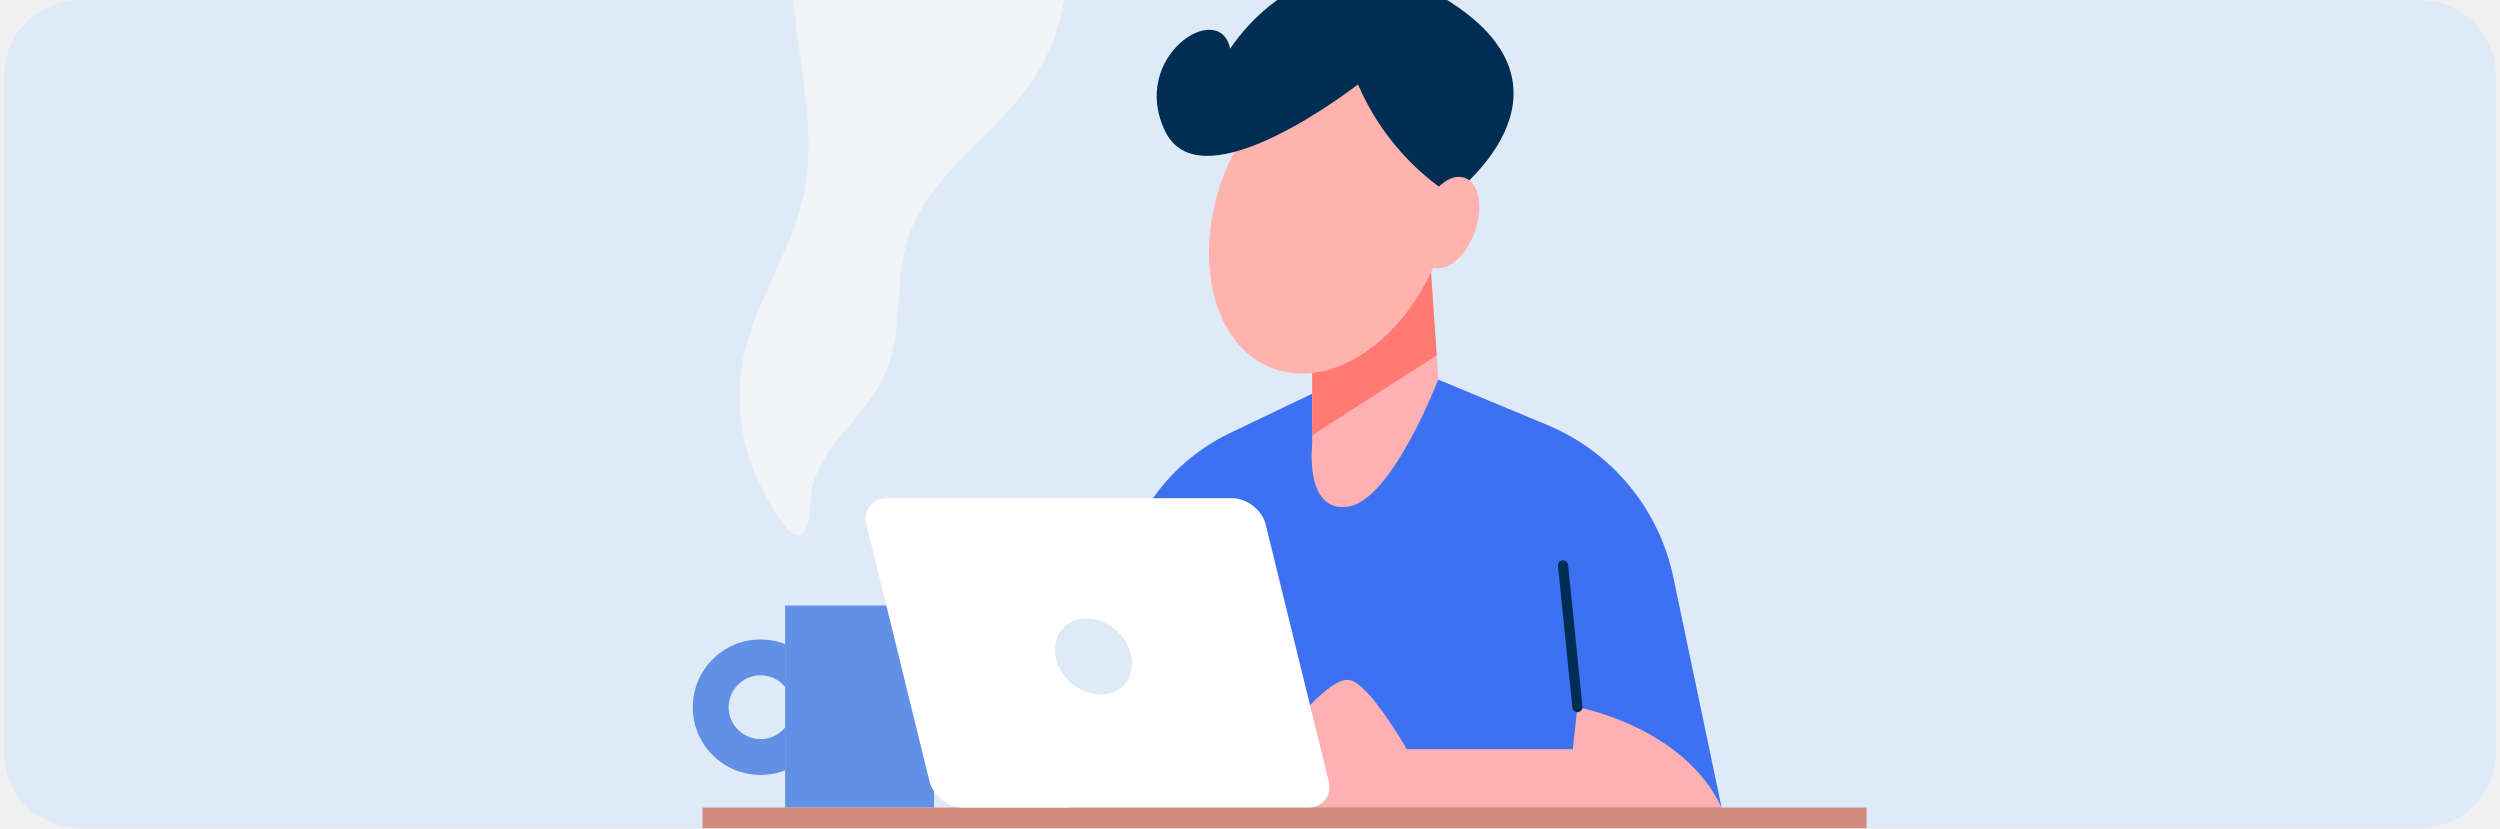
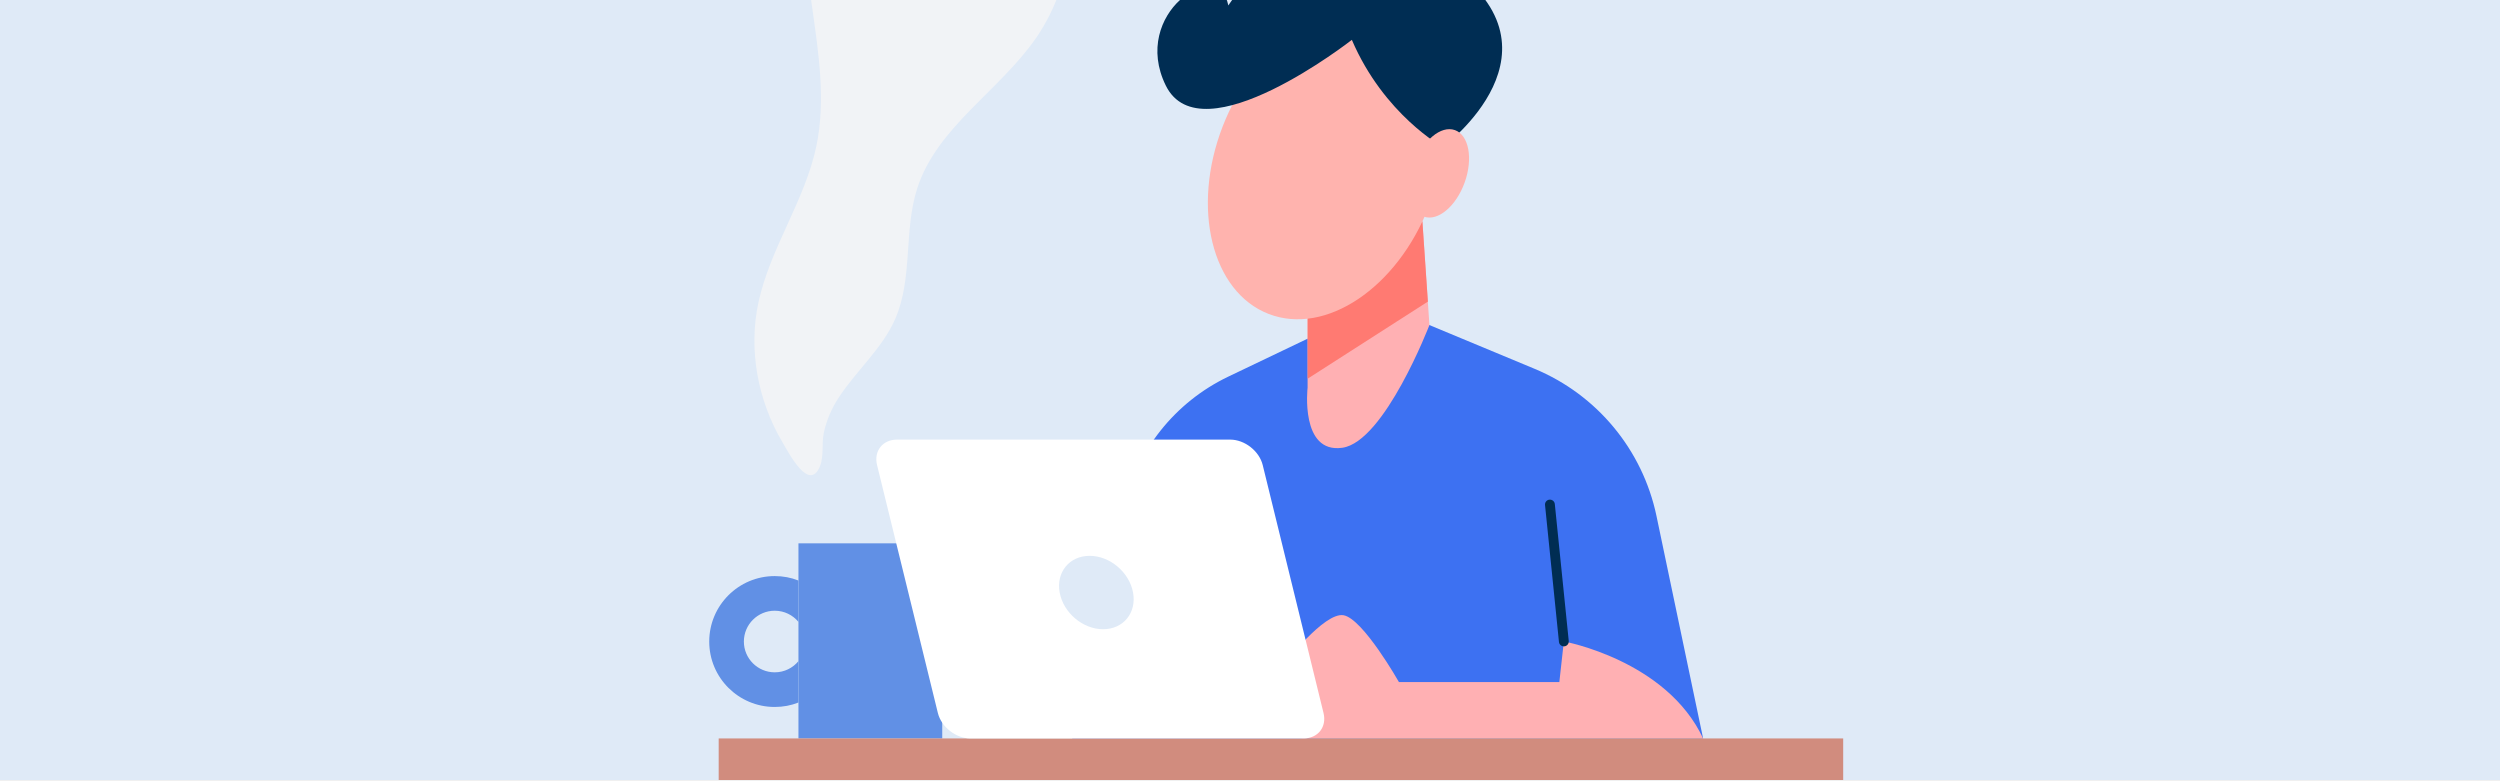
- <svg xmlns="http://www.w3.org/2000/svg" width="329" height="109" viewBox="0 0 329 109" fill="none">
-   <mask id="mask0_2009_1843" style="mask-type:alpha" maskUnits="userSpaceOnUse" x="0" y="0" width="329" height="109">
-     <rect x="0.5" width="328" height="109" rx="10" fill="#D9D9D9" />
+ <svg xmlns="http://www.w3.org/2000/svg" width="1282" height="400" viewBox="0 0 1282 400" fill="none">
+   <mask id="mask0_2009_1462" style="mask-type:alpha" maskUnits="userSpaceOnUse" x="0" y="0" width="1282" height="400">
+     <rect width="1282" height="400" fill="#D9D9D9" />
  </mask>
-   <g mask="url(#mask0_2009_1843)">
-     <rect x="0.5" width="328" height="109" rx="10" fill="#DFEAF7" />
-     <path d="M247.85 99.47C245.296 104.739 240.974 109.454 235.33 113.491C207.431 133.513 147.346 137.407 111.302 113.491C105.354 109.561 100.066 104.863 95.691 99.363C84.01 84.698 77.097 62.265 78.74 41.081C79.418 32.383 80.437 21.381 88.421 11.824C104.531 -7.43 134.253 -3.072 135.753 -2.823C156.561 0.553 156.918 12.967 187.015 32.043C220.487 53.28 239.545 50.279 247.761 69.248C251.529 77.928 252.459 89.931 247.85 99.47Z" fill="#DFEAF7" />
-     <path d="M140.613 106.27L147.595 74.937C149.346 67.079 154.609 60.461 161.872 56.986L182.474 47.128L203.612 55.92C212.111 59.456 218.32 66.954 220.209 75.963L226.562 106.27H140.613Z" fill="#3D71F2" />
-     <path d="M169.418 96.251C169.418 96.251 174.928 89.027 177.579 89.487C180.228 89.948 185.125 98.589 185.125 98.589H206.977L207.591 93.059C207.591 93.059 221.57 95.594 226.562 106.27H171.875L169.418 96.251Z" fill="#FFB0B3" />
-     <path d="M207.59 93.729C207.251 93.729 206.959 93.473 206.924 93.127L205.027 74.474C204.99 74.106 205.257 73.777 205.625 73.74C205.997 73.711 206.322 73.97 206.359 74.338L208.257 92.991C208.293 93.359 208.027 93.689 207.658 93.725C207.635 93.727 207.612 93.729 207.59 93.729Z" fill="#002D53" />
-     <path d="M172.68 43.977V58.494C172.68 58.494 171.643 67.481 177.404 66.674C183.165 65.868 189.276 49.956 189.276 49.956L188.325 35.836L172.68 43.977Z" fill="#FFB0B3" />
-     <path d="M189.069 46.762L172.689 57.264V43.975L188.318 35.83L189.069 46.762Z" fill="#FF7A72" />
-     <path d="M189.201 33.788C193.497 22.691 190.69 11.261 182.932 8.258C175.175 5.255 165.403 11.816 161.108 22.913C156.812 34.01 159.619 45.44 167.377 48.443C175.135 51.446 184.906 44.885 189.201 33.788Z" fill="#FFB3AE" />
-     <path d="M191.108 25.707C191.108 25.707 183.088 21.319 178.711 11.104C178.711 11.104 158.203 27.156 153.364 17.326C148.524 7.495 160.507 -0.264 161.89 6.419C161.89 6.419 172.936 -11.477 191.108 0.428C209.279 12.333 191.108 25.707 191.108 25.707Z" fill="#002D53" />
-     <path d="M194.08 30.529C192.913 33.783 190.424 35.868 188.523 35.185C186.622 34.502 186.026 31.311 187.193 28.057C188.361 24.803 190.85 22.717 192.752 23.399C194.654 24.082 195.248 27.274 194.08 30.529Z" fill="#FFB3AE" />
-     <path d="M122.912 79.691H103.324V106.274H122.912V79.691Z" fill="#6190E5" />
-     <path d="M95.889 93.073C95.889 95.388 97.777 97.262 100.091 97.262C101.397 97.262 102.561 96.667 103.324 95.737V101.374C102.328 101.775 101.23 101.981 100.091 101.981C95.165 101.981 91.17 97.999 91.17 93.073C91.17 88.147 95.165 84.151 100.091 84.151C101.229 84.151 102.328 84.359 103.324 84.759V90.396C102.561 89.465 101.397 88.871 100.091 88.871C97.777 88.871 95.889 90.746 95.889 93.073Z" fill="#6190E5" />
-     <path d="M108.816 59.822C111.225 56.143 114.731 53.169 116.498 49.142C118.928 43.606 117.65 37.087 119.505 31.333C122.196 22.983 130.705 18.065 135.693 10.848C141.123 2.992 141.969 -7.807 137.828 -16.412C135.938 -20.34 132.968 -23.894 129 -25.702C124.296 -27.845 118.563 -27.242 114.136 -24.573C109.71 -21.903 106.58 -17.337 105.187 -12.36C101.753 -0.087 108.394 13.145 105.758 25.614C104.191 33.028 99.466 39.477 97.872 46.886C96.486 53.33 97.79 60.224 101.119 65.879C102.094 67.536 104.81 72.77 106.26 69.17C106.809 67.805 106.471 66.127 106.768 64.69C107.124 62.962 107.85 61.295 108.816 59.822Z" fill="#F1F3F6" />
-     <path d="M245.644 106.271H92.457V113.491H245.644V106.271Z" fill="#D18C7E" />
-     <path d="M174.851 102.799C175.319 104.707 174.095 106.268 172.129 106.268H126.737C124.773 106.268 122.782 104.707 122.314 102.799L114.032 69.03C113.563 67.121 114.788 65.561 116.753 65.561H162.145C164.11 65.561 166.101 67.122 166.568 69.03L174.851 102.799Z" fill="white" />
-     <path d="M148.906 86.393C149.412 89.153 147.584 91.392 144.823 91.392C142.061 91.392 139.414 89.154 138.908 86.393C138.402 83.632 140.23 81.394 142.992 81.394C145.751 81.394 148.4 83.632 148.906 86.393Z" fill="#DFEAF7" />
+   <g mask="url(#mask0_2009_1462)">
+     <rect width="1282" height="400" fill="#DFEAF7" />
+     <path d="M953.49 353.074C943.876 372.908 927.604 390.658 906.36 405.854C801.338 481.225 575.157 495.883 439.476 405.854C417.088 391.06 397.183 373.378 380.712 352.671C336.741 297.469 310.72 213.022 316.904 133.28C319.458 100.537 323.29 59.12 353.344 23.147C413.989 -49.332 525.872 -32.928 531.518 -31.988C609.849 -19.282 611.192 27.45 724.485 99.258C850.484 179.2 922.225 167.904 953.155 239.31C967.34 271.986 970.838 317.168 953.49 353.074Z" fill="#DFEAF7" />
+     <path d="M549.816 378.671L576.098 260.722C582.688 231.142 602.5 206.229 629.839 193.149L707.394 156.042L786.965 189.138C818.956 202.446 842.331 230.672 849.441 264.583L873.357 378.671H549.816Z" fill="#3D71F2" />
+     <path d="M658.246 340.955C658.246 340.955 678.988 313.762 688.966 315.497C698.94 317.231 717.374 349.757 717.374 349.757H799.63L801.942 328.94C801.942 328.94 854.565 338.483 873.355 378.671H667.493L658.246 340.955Z" fill="#FFB0B3" />
+     <path d="M801.942 331.462C800.663 331.462 799.566 330.497 799.434 329.197L792.292 258.98C792.153 257.595 793.158 256.355 794.543 256.216C795.943 256.106 797.169 257.082 797.308 258.467L804.45 328.684C804.589 330.069 803.584 331.309 802.198 331.448C802.109 331.455 802.024 331.462 801.942 331.462Z" fill="#002D53" />
+     <path d="M670.531 144.184V198.83C670.531 198.83 666.627 232.66 688.314 229.621C710 226.586 733.004 166.689 733.004 166.689L729.424 113.535L670.531 144.184Z" fill="#FFB0B3" />
+     <path d="M732.217 154.66L670.561 194.192V144.17L729.392 113.51L732.217 154.66Z" fill="#FF7A72" />
+     <path d="M732.721 105.822C748.891 64.049 738.325 21.022 709.122 9.718C679.919 -1.586 643.137 23.113 626.967 64.886C610.798 106.659 621.363 149.686 650.566 160.99C679.769 172.294 716.551 147.595 732.721 105.822Z" fill="#FFB3AE" />
+     <path d="M739.897 75.406C739.897 75.406 709.708 58.889 693.23 20.436C693.23 20.436 616.032 80.864 597.815 43.857C579.598 6.85 624.706 -22.356 629.91 2.8C629.91 2.8 671.494 -64.567 739.897 -19.752C808.301 25.063 739.897 75.406 739.897 75.406Z" fill="#002D53" />
+     <path d="M751.085 93.555C746.689 105.806 737.321 113.656 730.165 111.085C723.008 108.513 720.764 96.501 725.16 84.251C729.555 72.001 738.924 64.15 746.084 66.718C753.244 69.287 755.481 81.305 751.085 93.555Z" fill="#FFB3AE" />
+     <path d="M483.181 278.625H409.445V378.693H483.181V278.625Z" fill="#6190E5" />
+     <path d="M381.46 328.997C381.46 337.71 388.566 344.767 397.279 344.767C402.195 344.767 406.576 342.526 409.447 339.025V360.244C405.7 361.755 401.564 362.531 397.279 362.531C378.735 362.531 363.695 347.542 363.695 328.997C363.695 310.453 378.735 295.414 397.279 295.414C401.561 295.414 405.7 296.194 409.447 297.701V318.92C406.576 315.415 402.195 313.178 397.279 313.178C388.566 313.182 381.46 320.238 381.46 328.997Z" fill="#6190E5" />
+     <path d="M430.117 203.828C439.186 189.978 452.383 178.783 459.037 163.622C468.185 142.784 463.372 118.244 470.354 96.583C480.485 65.155 512.515 46.639 531.291 19.474C551.731 -10.099 554.915 -50.75 539.328 -83.144C532.214 -97.93 521.033 -111.309 506.097 -118.113C488.389 -126.181 466.81 -123.912 450.146 -113.863C433.483 -103.815 421.703 -86.627 416.459 -67.891C403.532 -21.69 428.531 28.119 418.607 75.057C412.708 102.967 394.923 127.242 388.921 155.13C383.702 179.388 388.614 205.338 401.146 226.629C404.815 232.866 415.038 252.568 420.495 239.015C422.565 233.878 421.29 227.562 422.408 222.151C423.747 215.647 426.483 209.371 430.117 203.828Z" fill="#F1F3F6" />
+     <path d="M945.186 378.671H368.539V405.85H945.186V378.671Z" fill="#D18C7E" />
+     <path d="M678.701 365.609C680.465 372.79 675.855 378.667 668.457 378.667H497.585C490.19 378.667 482.696 372.79 480.936 365.609L449.757 238.491C447.994 231.306 452.603 225.432 460.002 225.432H630.873C638.268 225.432 645.763 231.31 647.522 238.491L678.701 365.609Z" fill="white" />
+     <path d="M581.033 303.849C582.939 314.239 576.057 322.667 565.662 322.667C555.268 322.667 545.301 314.243 543.399 303.849C541.493 293.458 548.375 285.033 558.77 285.033C569.157 285.03 579.127 293.454 581.033 303.849Z" fill="#DFEAF7" />
  </g>
</svg>
